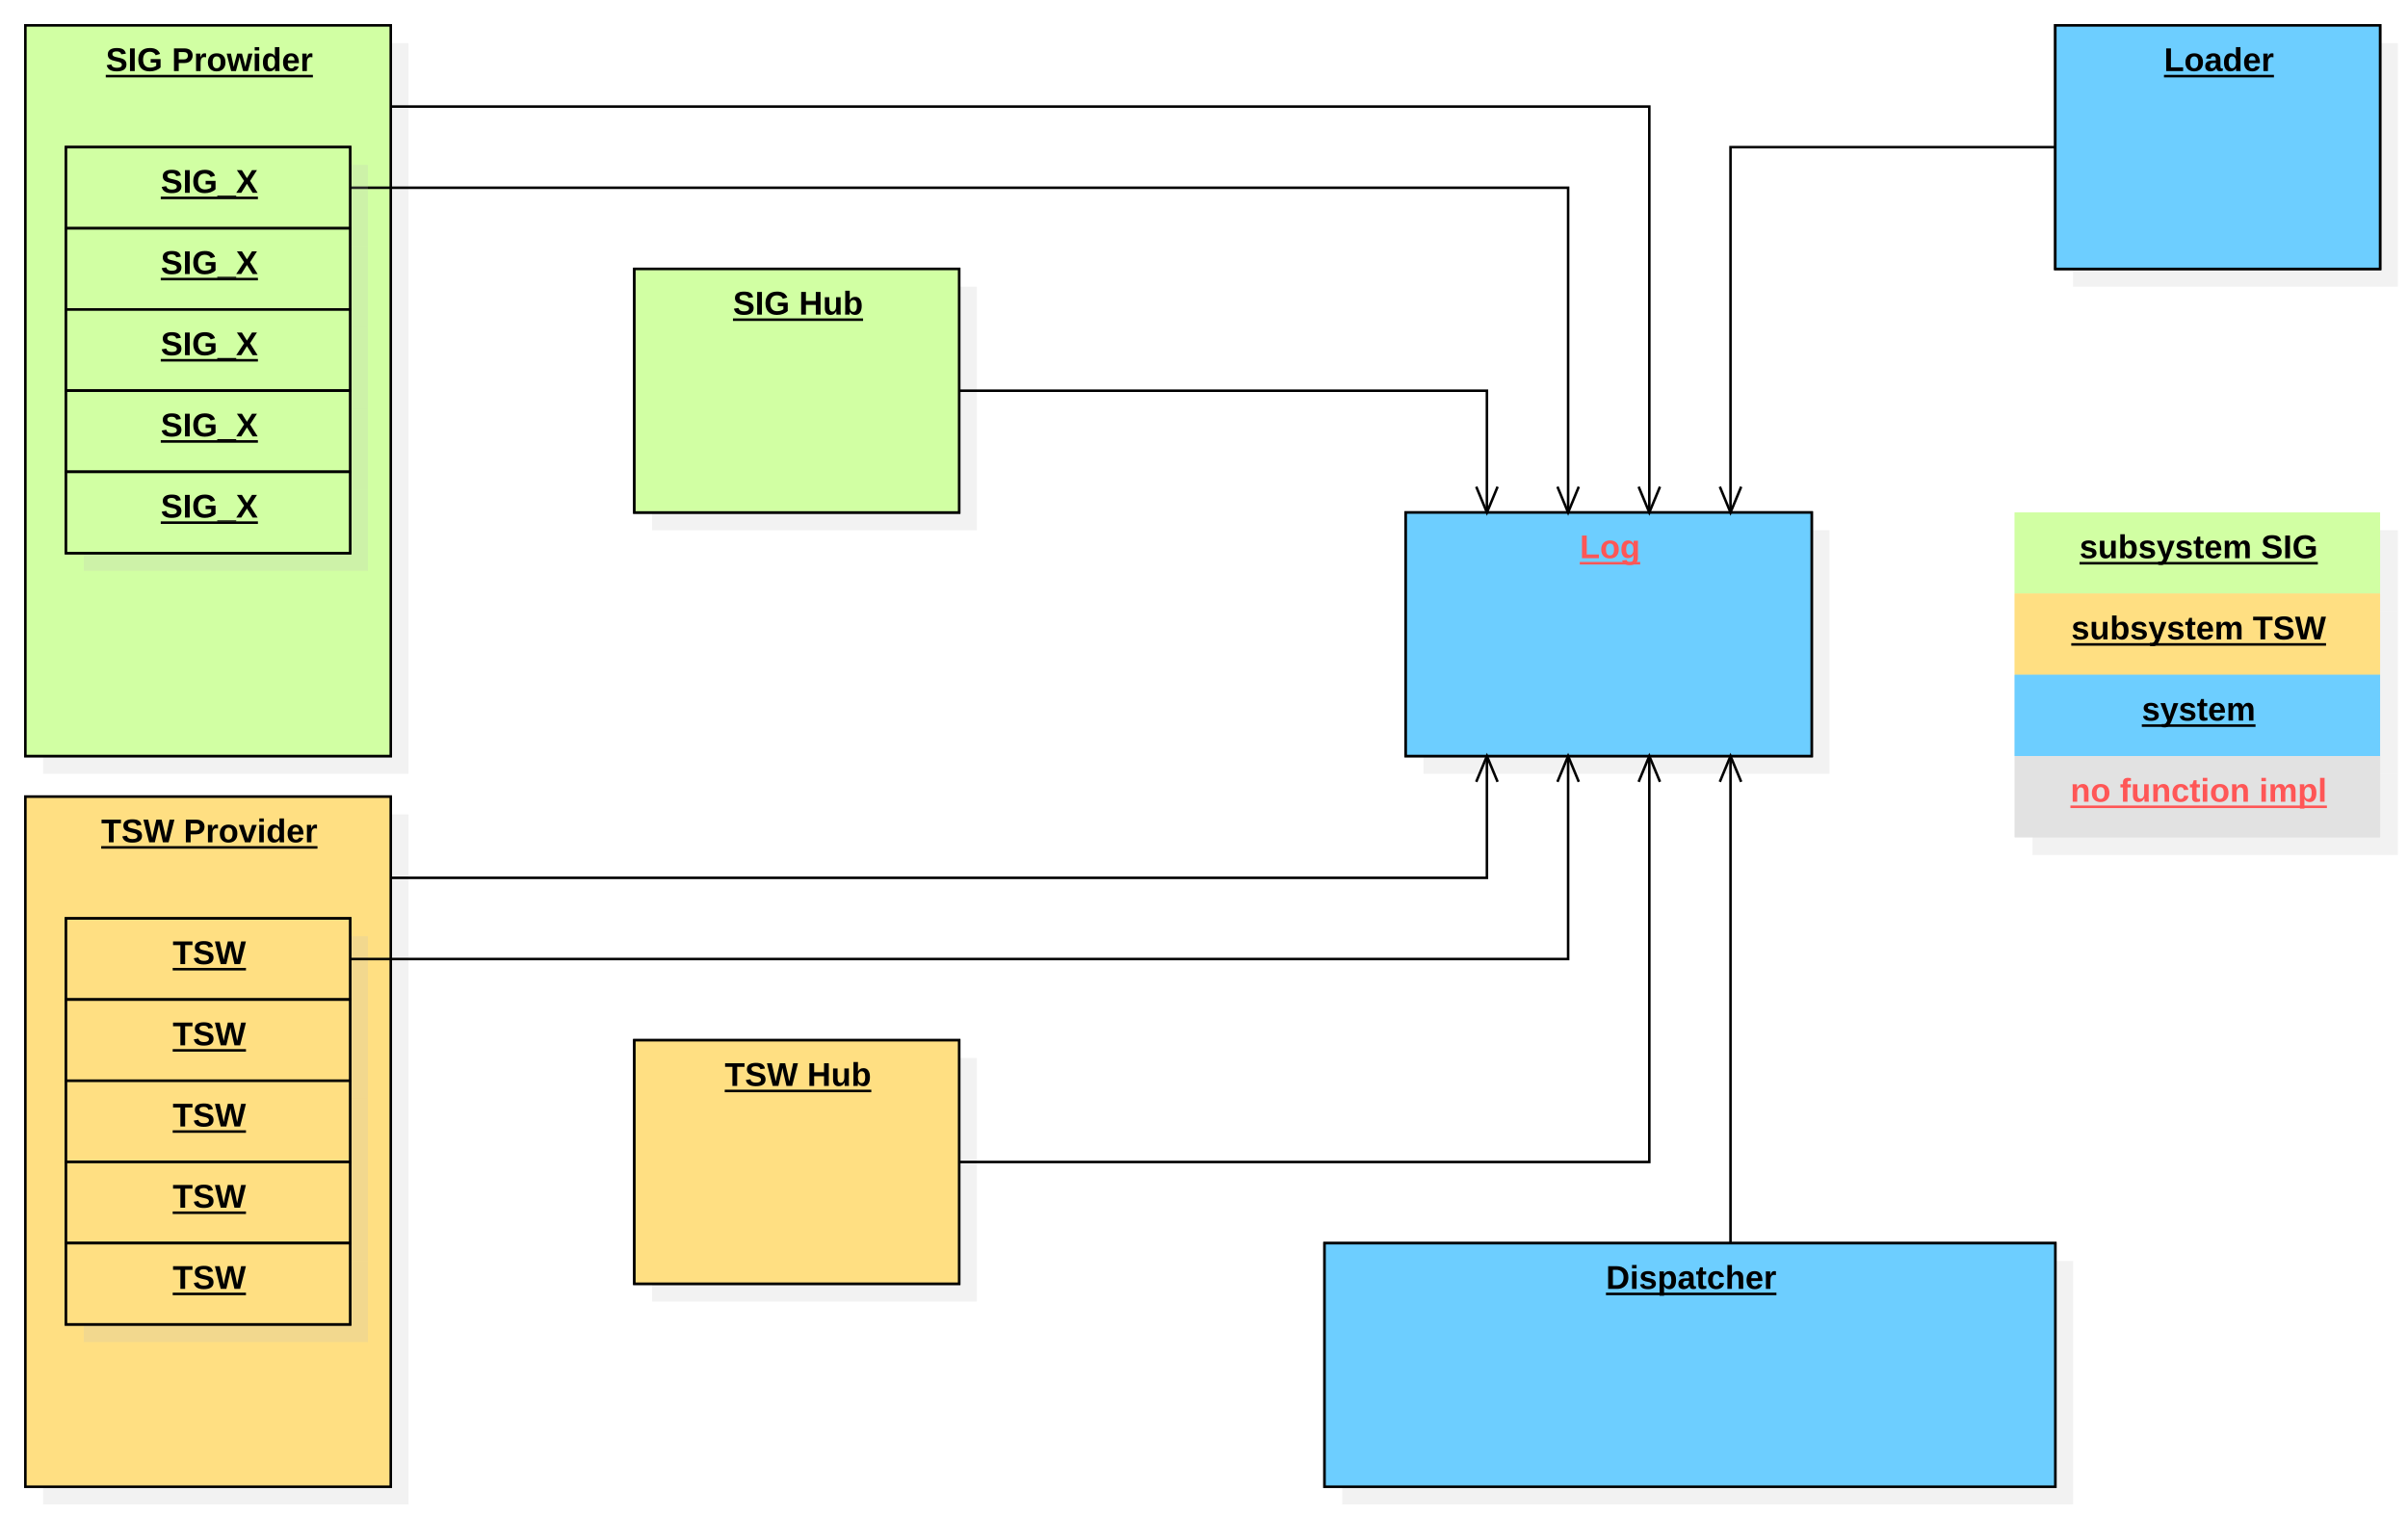
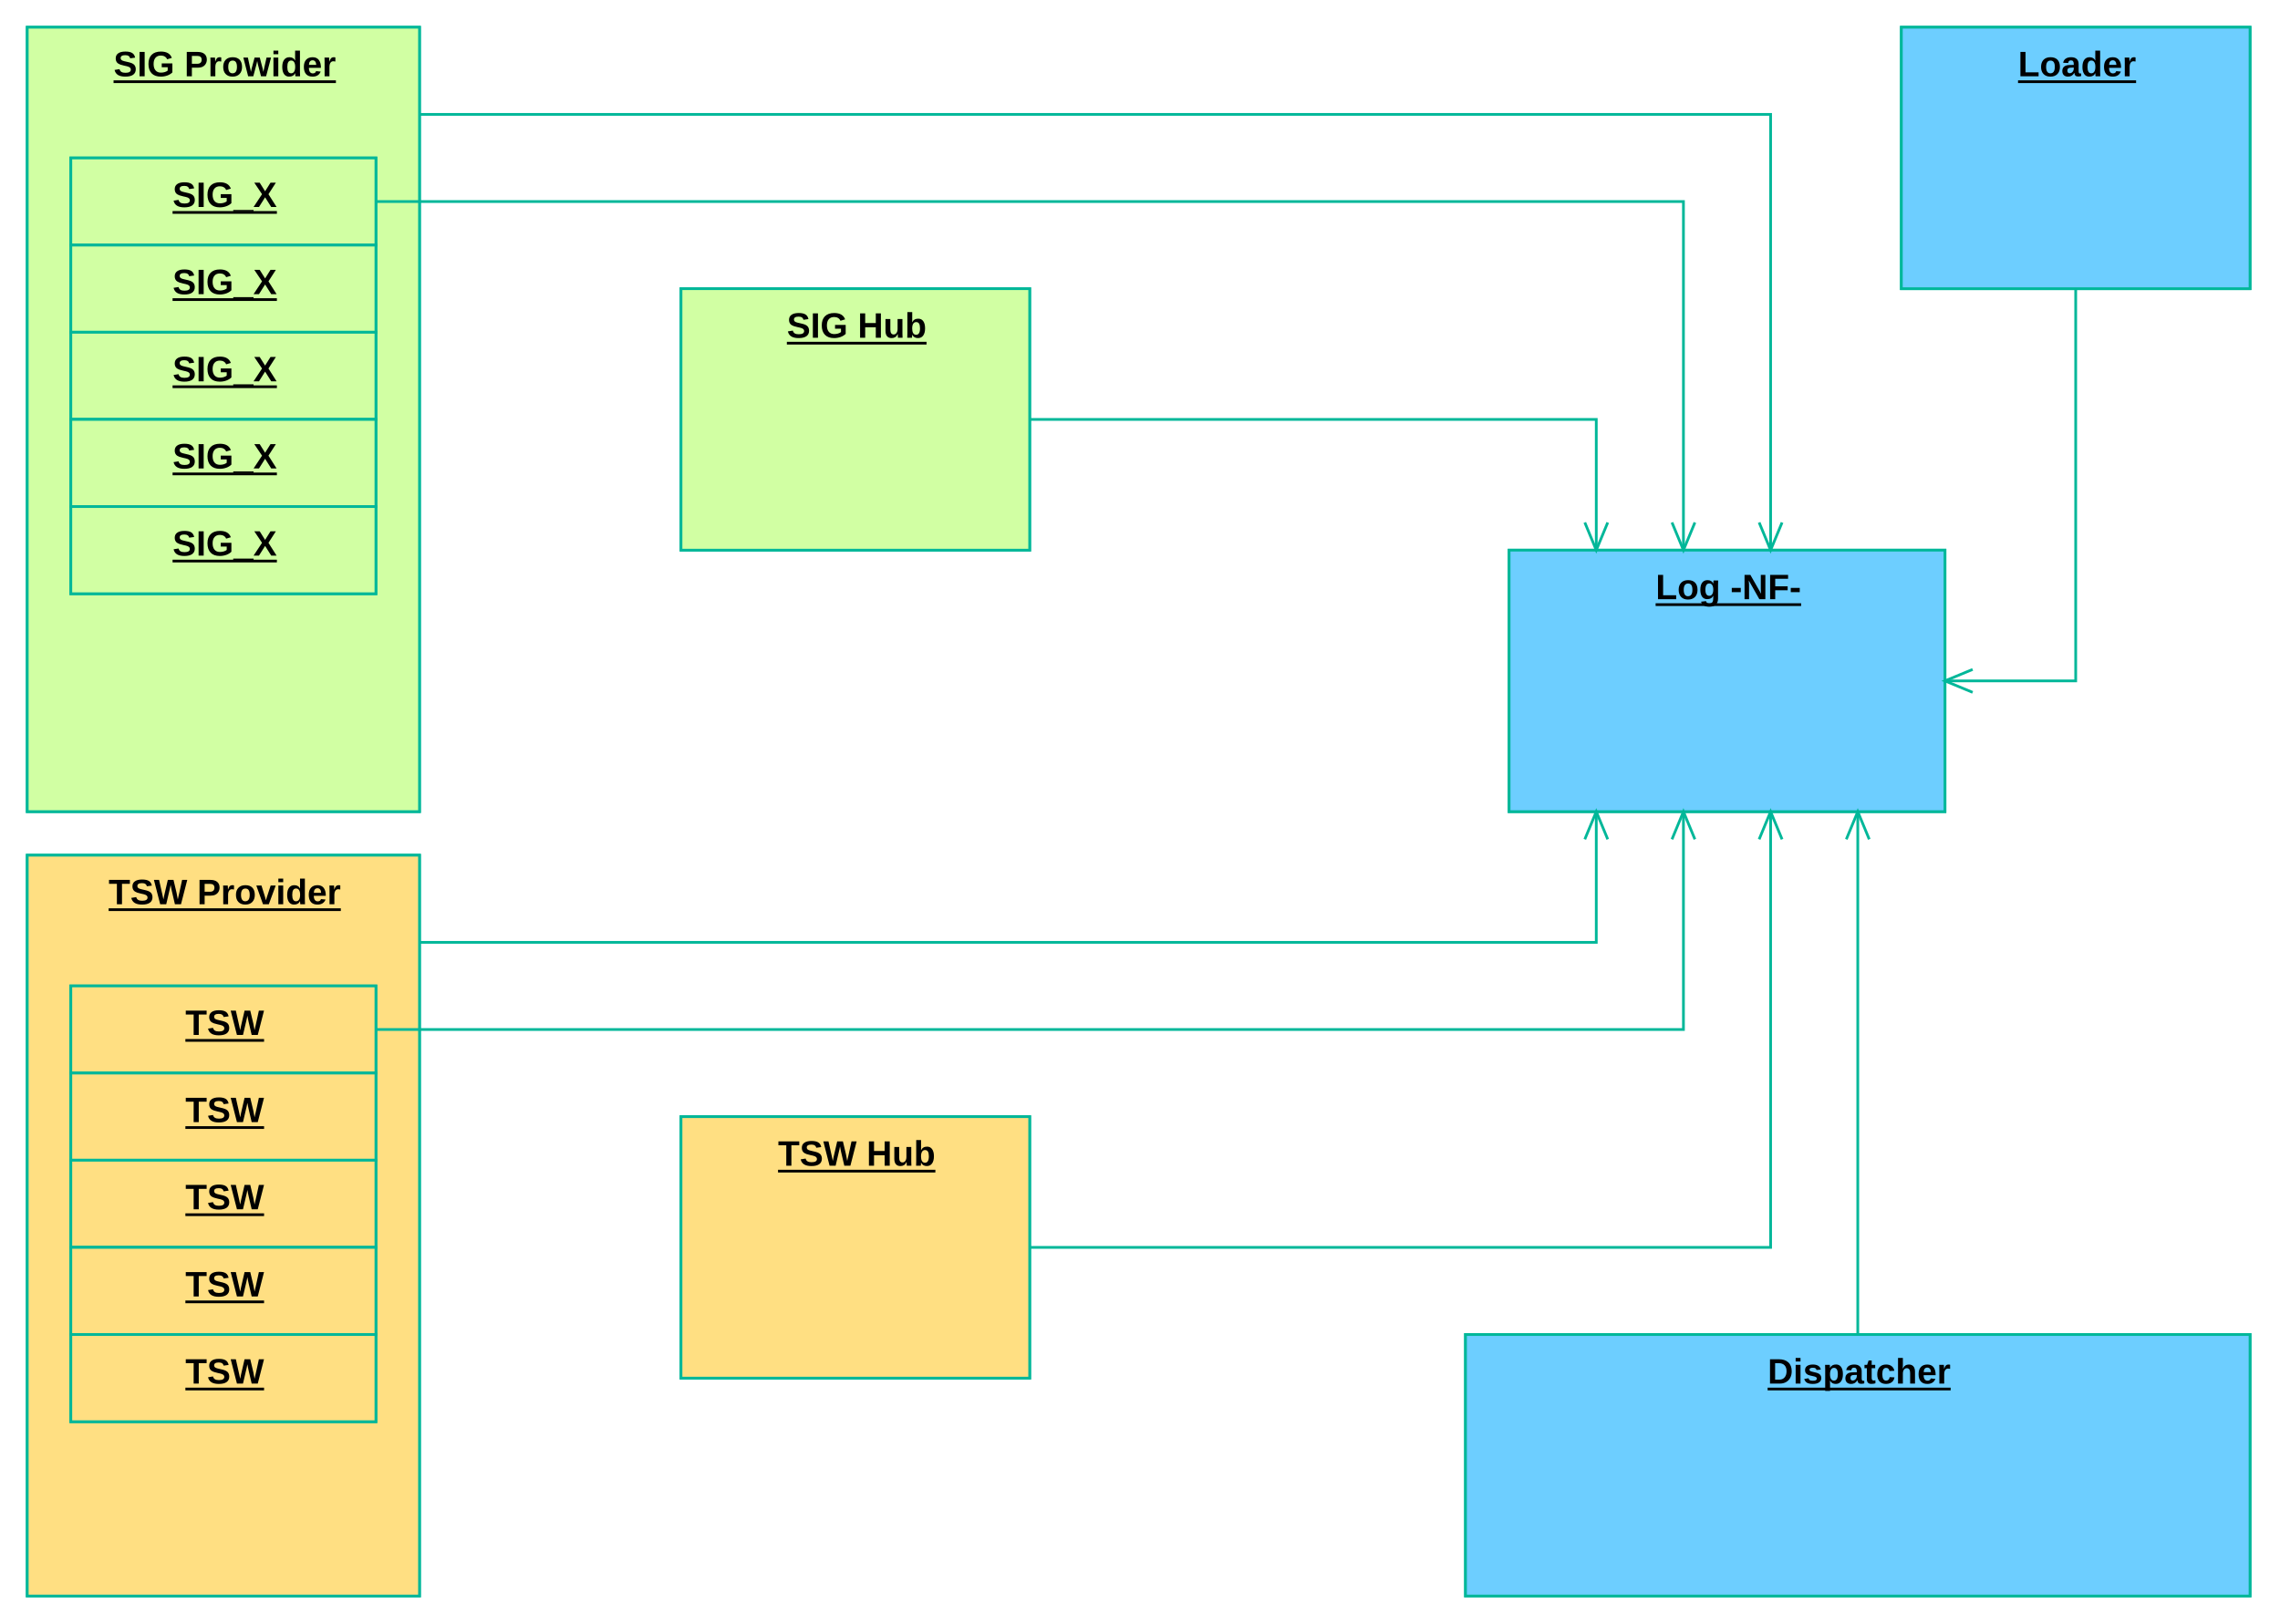
- <svg xmlns="http://www.w3.org/2000/svg" version="1.1" width="949" height="596">
+ <svg xmlns="http://www.w3.org/2000/svg" version="1.1" width="837" height="596">
  <defs />
  <g>
    <g>
-       <rect fill="#C0C0C0" stroke="none" x="1111" y="375" width="144" height="32" transform="matrix(1 0 0 1 -310 -166)" fill-opacity="0.2" />
-     </g>
-     <g>
-       <rect fill="#D1FFA3" stroke="none" x="1104" y="368" width="144" height="32" transform="matrix(1 0 0 1 -310 -166)" />
-     </g>
-     <g>
-       <path fill="none" stroke="#FFFFFF00" paint-order="fill stroke markers" d=" M 794 202 L 938 202 L 938 234 L 794 234 L 794 202 Z Z" stroke-miterlimit="10" stroke-dasharray="" />
-     </g>
-     <g>
-       <rect fill="#D1FFA3" stroke="none" x="1104" y="368" width="144" height="32" transform="matrix(1 0 0 1 -310 -166)" />
-     </g>
-     <g>
-       <path fill="none" stroke="#FFFFFF00" paint-order="fill stroke markers" d=" M 794 202 L 938 202 L 938 234 L 794 234 L 794 202 Z Z" stroke-miterlimit="10" stroke-dasharray="" />
-     </g>
-     <g>
-       <g>
-         <path fill="none" stroke="none" />
-         <text fill="#000000" stroke="none" font-family="Arial" font-size="13px" font-style="normal" font-weight="bold" text-decoration="undefined" x="1176.5" y="381.5" text-anchor="middle" dominant-baseline="central" transform="matrix(1 0 0 1 -310 -166)">
- subsystem SIG</text>
-         <path fill="none" stroke="#000000" paint-order="fill stroke markers" d=" M 913.463 222 L 819.537 222" stroke-miterlimit="10" stroke-dasharray="" />
-       </g>
-     </g>
-     <g>
-       <rect fill="#C0C0C0" stroke="none" x="567" y="583" width="128" height="96" transform="matrix(1 0 0 1 -310 -166)" fill-opacity="0.2" />
-     </g>
-     <g>
      <rect fill="#FFDF82" stroke="none" x="560" y="576" width="128" height="96" transform="matrix(1 0 0 1 -310 -166)" />
    </g>
    <g>
-       <path fill="none" stroke="#000000" paint-order="fill stroke markers" d=" M 250 410 L 378 410 L 378 506 L 250 506 L 250 410 Z Z" stroke-miterlimit="10" stroke-dasharray="" />
+       <path fill="none" stroke="#00B799" paint-order="fill stroke markers" d=" M 250 410 L 378 410 L 378 506 L 250 506 L 250 410 Z Z" stroke-miterlimit="10" stroke-dasharray="" />
    </g>
    <g>
      <rect fill="#FFDF82" stroke="none" x="560" y="576" width="128" height="96" transform="matrix(1 0 0 1 -310 -166)" />
    </g>
    <g>
-       <path fill="none" stroke="#000000" paint-order="fill stroke markers" d=" M 250 410 L 378 410 L 378 506 L 250 506 L 250 410 Z Z" stroke-miterlimit="10" stroke-dasharray="" />
+       <path fill="none" stroke="#00B799" paint-order="fill stroke markers" d=" M 250 410 L 378 410 L 378 506 L 250 506 L 250 410 Z Z" stroke-miterlimit="10" stroke-dasharray="" />
    </g>
    <g>
      <g>
        <path fill="none" stroke="none" />
        <text fill="#000000" stroke="none" font-family="Arial" font-size="13px" font-style="normal" font-weight="bold" text-decoration="undefined" x="624.5" y="589.5" text-anchor="middle" dominant-baseline="central" transform="matrix(1 0 0 1 -310 -166)">
TSW Hub</text>
        <path fill="none" stroke="#000000" paint-order="fill stroke markers" d=" M 343.382 430 L 285.618 430" stroke-miterlimit="10" stroke-dasharray="" />
      </g>
    </g>
    <g>
-       <rect fill="#C0C0C0" stroke="none" x="839" y="663" width="288" height="96" transform="matrix(1 0 0 1 -310 -166)" fill-opacity="0.2" />
-     </g>
-     <g>
-       <rect fill="#6DCEFF" stroke="none" x="832" y="656" width="288" height="96" transform="matrix(1 0 0 1 -310 -166)" />
-     </g>
-     <g>
-       <path fill="none" stroke="#000000" paint-order="fill stroke markers" d=" M 522 490 L 810 490 L 810 586 L 522 586 L 522 490 Z Z" stroke-miterlimit="10" stroke-dasharray="" />
-     </g>
-     <g>
-       <rect fill="#6DCEFF" stroke="none" x="832" y="656" width="288" height="96" transform="matrix(1 0 0 1 -310 -166)" />
-     </g>
-     <g>
-       <path fill="none" stroke="#000000" paint-order="fill stroke markers" d=" M 522 490 L 810 490 L 810 586 L 522 586 L 522 490 Z Z" stroke-miterlimit="10" stroke-dasharray="" />
-     </g>
-     <g>
-       <g>
-         <path fill="none" stroke="none" />
-         <text fill="#000000" stroke="none" font-family="Arial" font-size="13px" font-style="normal" font-weight="bold" text-decoration="undefined" x="976.5" y="669.5" text-anchor="middle" dominant-baseline="central" transform="matrix(1 0 0 1 -310 -166)">
+       <rect fill="#6DCEFF" stroke="none" x="848" y="656" width="288" height="96" transform="matrix(1 0 0 1 -310 -166)" />
+     </g>
+     <g>
+       <path fill="none" stroke="#00B799" paint-order="fill stroke markers" d=" M 538 490 L 826 490 L 826 586 L 538 586 L 538 490 Z Z" stroke-miterlimit="10" stroke-dasharray="" />
+     </g>
+     <g>
+       <rect fill="#6DCEFF" stroke="none" x="848" y="656" width="288" height="96" transform="matrix(1 0 0 1 -310 -166)" />
+     </g>
+     <g>
+       <path fill="none" stroke="#00B799" paint-order="fill stroke markers" d=" M 538 490 L 826 490 L 826 586 L 538 586 L 538 490 Z Z" stroke-miterlimit="10" stroke-dasharray="" />
+     </g>
+     <g>
+       <g>
+         <path fill="none" stroke="none" />
+         <text fill="#000000" stroke="none" font-family="Arial" font-size="13px" font-style="normal" font-weight="bold" text-decoration="undefined" x="992.5" y="669.5" text-anchor="middle" dominant-baseline="central" transform="matrix(1 0 0 1 -310 -166)">
Dispatcher</text>
-         <path fill="none" stroke="#000000" paint-order="fill stroke markers" d=" M 700.095 510 L 632.905 510" stroke-miterlimit="10" stroke-dasharray="" />
-       </g>
-     </g>
-     <g>
-       <rect fill="#C0C0C0" stroke="none" x="327" y="487" width="144" height="272" transform="matrix(1 0 0 1 -310 -166)" fill-opacity="0.2" />
+         <path fill="none" stroke="#000000" paint-order="fill stroke markers" d=" M 716.095 510 L 648.905 510" stroke-miterlimit="10" stroke-dasharray="" />
+       </g>
    </g>
    <g>
      <rect fill="#FFDF82" stroke="none" x="320" y="480" width="144" height="272" transform="matrix(1 0 0 1 -310 -166)" />
    </g>
    <g>
-       <path fill="none" stroke="#000000" paint-order="fill stroke markers" d=" M 10 314 L 154 314 L 154 586 L 10 586 L 10 314 Z Z" stroke-miterlimit="10" stroke-dasharray="" />
+       <path fill="none" stroke="#00B799" paint-order="fill stroke markers" d=" M 10 314 L 154 314 L 154 586 L 10 586 L 10 314 Z Z" stroke-miterlimit="10" stroke-dasharray="" />
    </g>
    <g>
      <rect fill="#FFDF82" stroke="none" x="320" y="480" width="144" height="272" transform="matrix(1 0 0 1 -310 -166)" />
    </g>
    <g>
-       <path fill="none" stroke="#000000" paint-order="fill stroke markers" d=" M 10 314 L 154 314 L 154 586 L 10 586 L 10 314 Z Z" stroke-miterlimit="10" stroke-dasharray="" />
+       <path fill="none" stroke="#00B799" paint-order="fill stroke markers" d=" M 10 314 L 154 314 L 154 586 L 10 586 L 10 314 Z Z" stroke-miterlimit="10" stroke-dasharray="" />
    </g>
    <g>
      <g>
        <path fill="none" stroke="none" />
        <text fill="#000000" stroke="none" font-family="Arial" font-size="13px" font-style="normal" font-weight="bold" text-decoration="undefined" x="392.5" y="493.5" text-anchor="middle" dominant-baseline="central" transform="matrix(1 0 0 1 -310 -166)">
TSW Provider</text>
        <path fill="none" stroke="#000000" paint-order="fill stroke markers" d=" M 125.118 334 L 39.882 334" stroke-miterlimit="10" stroke-dasharray="" />
      </g>
    </g>
    <g>
-       <rect fill="#C0C0C0" stroke="none" x="1127" y="183" width="128" height="96" transform="matrix(1 0 0 1 -310 -166)" fill-opacity="0.2" />
-     </g>
-     <g>
-       <rect fill="#6DCEFF" stroke="none" x="1120" y="176" width="128" height="96" transform="matrix(1 0 0 1 -310 -166)" />
-     </g>
-     <g>
-       <path fill="none" stroke="#000000" paint-order="fill stroke markers" d=" M 810 10 L 938 10 L 938 106 L 810 106 L 810 10 Z Z" stroke-miterlimit="10" stroke-dasharray="" />
-     </g>
-     <g>
-       <rect fill="#6DCEFF" stroke="none" x="1120" y="176" width="128" height="96" transform="matrix(1 0 0 1 -310 -166)" />
-     </g>
-     <g>
-       <path fill="none" stroke="#000000" paint-order="fill stroke markers" d=" M 810 10 L 938 10 L 938 106 L 810 106 L 810 10 Z Z" stroke-miterlimit="10" stroke-dasharray="" />
-     </g>
-     <g>
-       <g>
-         <path fill="none" stroke="none" />
-         <text fill="#000000" stroke="none" font-family="Arial" font-size="13px" font-style="normal" font-weight="bold" text-decoration="undefined" x="1184.5" y="189.5" text-anchor="middle" dominant-baseline="central" transform="matrix(1 0 0 1 -310 -166)">
+       <rect fill="#6DCEFF" stroke="none" x="1008" y="176" width="128" height="96" transform="matrix(1 0 0 1 -310 -166)" />
+     </g>
+     <g>
+       <path fill="none" stroke="#00B799" paint-order="fill stroke markers" d=" M 698 10 L 826 10 L 826 106 L 698 106 L 698 10 Z Z" stroke-miterlimit="10" stroke-dasharray="" />
+     </g>
+     <g>
+       <rect fill="#6DCEFF" stroke="none" x="1008" y="176" width="128" height="96" transform="matrix(1 0 0 1 -310 -166)" />
+     </g>
+     <g>
+       <path fill="none" stroke="#00B799" paint-order="fill stroke markers" d=" M 698 10 L 826 10 L 826 106 L 698 106 L 698 10 Z Z" stroke-miterlimit="10" stroke-dasharray="" />
+     </g>
+     <g>
+       <g>
+         <path fill="none" stroke="none" />
+         <text fill="#000000" stroke="none" font-family="Arial" font-size="13px" font-style="normal" font-weight="bold" text-decoration="undefined" x="1072.5" y="189.5" text-anchor="middle" dominant-baseline="central" transform="matrix(1 0 0 1 -310 -166)">
Loader</text>
-         <path fill="none" stroke="#000000" paint-order="fill stroke markers" d=" M 896.171 30 L 852.829 30" stroke-miterlimit="10" stroke-dasharray="" />
-       </g>
-     </g>
-     <g>
-       <rect fill="#C0C0C0" stroke="none" x="1111" y="407" width="144" height="32" transform="matrix(1 0 0 1 -310 -166)" fill-opacity="0.2" />
-     </g>
-     <g>
-       <rect fill="#FFDF82" stroke="none" x="1104" y="400" width="144" height="32" transform="matrix(1 0 0 1 -310 -166)" />
-     </g>
-     <g>
-       <path fill="none" stroke="#FFFFFF00" paint-order="fill stroke markers" d=" M 794 234 L 938 234 L 938 266 L 794 266 L 794 234 Z Z" stroke-miterlimit="10" stroke-dasharray="" />
-     </g>
-     <g>
-       <rect fill="#FFDF82" stroke="none" x="1104" y="400" width="144" height="32" transform="matrix(1 0 0 1 -310 -166)" />
-     </g>
-     <g>
-       <path fill="none" stroke="#FFFFFF00" paint-order="fill stroke markers" d=" M 794 234 L 938 234 L 938 266 L 794 266 L 794 234 Z Z" stroke-miterlimit="10" stroke-dasharray="" />
-     </g>
-     <g>
-       <g>
-         <path fill="none" stroke="none" />
-         <text fill="#000000" stroke="none" font-family="Arial" font-size="13px" font-style="normal" font-weight="bold" text-decoration="undefined" x="1176.5" y="413.5" text-anchor="middle" dominant-baseline="central" transform="matrix(1 0 0 1 -310 -166)">
- subsystem TSW</text>
-         <path fill="none" stroke="#000000" paint-order="fill stroke markers" d=" M 916.707 254 L 816.293 254" stroke-miterlimit="10" stroke-dasharray="" />
-       </g>
-     </g>
-     <g>
-       <rect fill="#C0C0C0" stroke="none" x="1111" y="439" width="144" height="32" transform="matrix(1 0 0 1 -310 -166)" fill-opacity="0.2" />
-     </g>
-     <g>
-       <rect fill="#6DCEFF" stroke="none" x="1104" y="432" width="144" height="32" transform="matrix(1 0 0 1 -310 -166)" />
-     </g>
-     <g>
-       <path fill="none" stroke="#FFFFFF00" paint-order="fill stroke markers" d=" M 794 266 L 938 266 L 938 298 L 794 298 L 794 266 Z Z" stroke-miterlimit="10" stroke-dasharray="" />
-     </g>
-     <g>
-       <rect fill="#6DCEFF" stroke="none" x="1104" y="432" width="144" height="32" transform="matrix(1 0 0 1 -310 -166)" />
-     </g>
-     <g>
-       <path fill="none" stroke="#FFFFFF00" paint-order="fill stroke markers" d=" M 794 266 L 938 266 L 938 298 L 794 298 L 794 266 Z Z" stroke-miterlimit="10" stroke-dasharray="" />
-     </g>
-     <g>
-       <g>
-         <path fill="none" stroke="none" />
-         <text fill="#000000" stroke="none" font-family="Arial" font-size="13px" font-style="normal" font-weight="bold" text-decoration="undefined" x="1176.5" y="445.5" text-anchor="middle" dominant-baseline="central" transform="matrix(1 0 0 1 -310 -166)">
- system</text>
-         <path fill="none" stroke="#000000" paint-order="fill stroke markers" d=" M 888.904 286 L 844.096 286" stroke-miterlimit="10" stroke-dasharray="" />
-       </g>
-     </g>
-     <g>
-       <rect fill="#C0C0C0" stroke="none" x="1111" y="471" width="144" height="32" transform="matrix(1 0 0 1 -310 -166)" fill-opacity="0.2" />
-     </g>
-     <g>
-       <rect fill="#E2E2E2" stroke="none" x="1104" y="464" width="144" height="32" transform="matrix(1 0 0 1 -310 -166)" />
-     </g>
-     <g>
-       <path fill="none" stroke="#FFFFFF00" paint-order="fill stroke markers" d=" M 794 298 L 938 298 L 938 330 L 794 330 L 794 298 Z Z" stroke-miterlimit="10" stroke-dasharray="" />
-     </g>
-     <g>
-       <rect fill="#E2E2E2" stroke="none" x="1104" y="464" width="144" height="32" transform="matrix(1 0 0 1 -310 -166)" />
-     </g>
-     <g>
-       <path fill="none" stroke="#FFFFFF00" paint-order="fill stroke markers" d=" M 794 298 L 938 298 L 938 330 L 794 330 L 794 298 Z Z" stroke-miterlimit="10" stroke-dasharray="" />
-     </g>
-     <g>
-       <g>
-         <path fill="none" stroke="none" />
-         <text fill="#FF5656" stroke="none" font-family="Arial" font-size="13px" font-style="normal" font-weight="bold" text-decoration="undefined" x="1176.5" y="477.5" text-anchor="middle" dominant-baseline="central" transform="matrix(1 0 0 1 -310 -166)">
- no function impl</text>
-         <path fill="none" stroke="#FF5656" paint-order="fill stroke markers" d=" M 917.046 318 L 815.954 318" stroke-miterlimit="10" stroke-dasharray="" />
-       </g>
-     </g>
-     <g>
-       <rect fill="#C0C0C0" stroke="none" x="327" y="183" width="144" height="288" transform="matrix(1 0 0 1 -310 -166)" fill-opacity="0.2" />
+         <path fill="none" stroke="#000000" paint-order="fill stroke markers" d=" M 784.171 30 L 740.829 30" stroke-miterlimit="10" stroke-dasharray="" />
+       </g>
    </g>
    <g>
      <rect fill="#D1FFA3" stroke="none" x="320" y="176" width="144" height="288" transform="matrix(1 0 0 1 -310 -166)" />
    </g>
    <g>
-       <path fill="none" stroke="#000000" paint-order="fill stroke markers" d=" M 10 10 L 154 10 L 154 298 L 10 298 L 10 10 Z Z" stroke-miterlimit="10" stroke-dasharray="" />
+       <path fill="none" stroke="#00B799" paint-order="fill stroke markers" d=" M 10 10 L 154 10 L 154 298 L 10 298 L 10 10 Z Z" stroke-miterlimit="10" stroke-dasharray="" />
    </g>
    <g>
      <rect fill="#D1FFA3" stroke="none" x="320" y="176" width="144" height="288" transform="matrix(1 0 0 1 -310 -166)" />
    </g>
    <g>
-       <path fill="none" stroke="#000000" paint-order="fill stroke markers" d=" M 10 10 L 154 10 L 154 298 L 10 298 L 10 10 Z Z" stroke-miterlimit="10" stroke-dasharray="" />
+       <path fill="none" stroke="#00B799" paint-order="fill stroke markers" d=" M 10 10 L 154 10 L 154 298 L 10 298 L 10 10 Z Z" stroke-miterlimit="10" stroke-dasharray="" />
    </g>
    <g>
      <g>
        <path fill="none" stroke="none" />
        <text fill="#000000" stroke="none" font-family="Arial" font-size="13px" font-style="normal" font-weight="bold" text-decoration="undefined" x="392.5" y="189.5" text-anchor="middle" dominant-baseline="central" transform="matrix(1 0 0 1 -310 -166)">
SIG Prowider</text>
        <path fill="none" stroke="#000000" paint-order="fill stroke markers" d=" M 123.315 30 L 41.685 30" stroke-miterlimit="10" stroke-dasharray="" />
      </g>
    </g>
    <g>
-       <rect fill="#C0C0C0" stroke="none" x="567" y="279" width="128" height="96" transform="matrix(1 0 0 1 -310 -166)" fill-opacity="0.2" />
-     </g>
-     <g>
      <rect fill="#D1FFA3" stroke="none" x="560" y="272" width="128" height="96" transform="matrix(1 0 0 1 -310 -166)" />
    </g>
    <g>
-       <path fill="none" stroke="#000000" paint-order="fill stroke markers" d=" M 250 106 L 378 106 L 378 202 L 250 202 L 250 106 Z Z" stroke-miterlimit="10" stroke-dasharray="" />
+       <path fill="none" stroke="#00B799" paint-order="fill stroke markers" d=" M 250 106 L 378 106 L 378 202 L 250 202 L 250 106 Z Z" stroke-miterlimit="10" stroke-dasharray="" />
    </g>
    <g>
      <rect fill="#D1FFA3" stroke="none" x="560" y="272" width="128" height="96" transform="matrix(1 0 0 1 -310 -166)" />
    </g>
    <g>
-       <path fill="none" stroke="#000000" paint-order="fill stroke markers" d=" M 250 106 L 378 106 L 378 202 L 250 202 L 250 106 Z Z" stroke-miterlimit="10" stroke-dasharray="" />
+       <path fill="none" stroke="#00B799" paint-order="fill stroke markers" d=" M 250 106 L 378 106 L 378 202 L 250 202 L 250 106 Z Z" stroke-miterlimit="10" stroke-dasharray="" />
    </g>
    <g>
      <g>
        <path fill="none" stroke="none" />
        <text fill="#000000" stroke="none" font-family="Arial" font-size="13px" font-style="normal" font-weight="bold" text-decoration="undefined" x="624.5" y="285.5" text-anchor="middle" dominant-baseline="central" transform="matrix(1 0 0 1 -310 -166)">
SIG Hub</text>
        <path fill="none" stroke="#000000" paint-order="fill stroke markers" d=" M 340.138 126 L 288.862 126" stroke-miterlimit="10" stroke-dasharray="" />
      </g>
    </g>
    <g>
-       <rect fill="#C0C0C0" stroke="none" x="871" y="375" width="160" height="96" transform="matrix(1 0 0 1 -310 -166)" fill-opacity="0.2" />
-     </g>
-     <g>
      <rect fill="#6DCEFF" stroke="none" x="864" y="368" width="160" height="96" transform="matrix(1 0 0 1 -310 -166)" />
    </g>
    <g>
-       <path fill="none" stroke="#000000" paint-order="fill stroke markers" d=" M 554 202 L 714 202 L 714 298 L 554 298 L 554 202 Z Z" stroke-miterlimit="10" stroke-dasharray="" />
+       <path fill="none" stroke="#00B799" paint-order="fill stroke markers" d=" M 554 202 L 714 202 L 714 298 L 554 298 L 554 202 Z Z" stroke-miterlimit="10" stroke-dasharray="" />
    </g>
    <g>
      <rect fill="#6DCEFF" stroke="none" x="864" y="368" width="160" height="96" transform="matrix(1 0 0 1 -310 -166)" />
    </g>
    <g>
-       <path fill="none" stroke="#000000" paint-order="fill stroke markers" d=" M 554 202 L 714 202 L 714 298 L 554 298 L 554 202 Z Z" stroke-miterlimit="10" stroke-dasharray="" />
-     </g>
-     <g>
-       <g>
-         <path fill="none" stroke="none" />
-         <text fill="#FF5656" stroke="none" font-family="Arial" font-size="13px" font-style="normal" font-weight="bold" text-decoration="undefined" x="944.5" y="381.5" text-anchor="middle" dominant-baseline="central" transform="matrix(1 0 0 1 -310 -166)">
- Log</text>
-         <path fill="none" stroke="#FF5656" paint-order="fill stroke markers" d=" M 646.411 222 L 622.589 222" stroke-miterlimit="10" stroke-dasharray="" />
-       </g>
-     </g>
-     <g>
-       <rect fill="#C0C0C0" stroke="none" x="343" y="535" width="112" height="32" transform="matrix(1 0 0 1 -310 -166)" fill-opacity="0.2" />
+       <path fill="none" stroke="#00B799" paint-order="fill stroke markers" d=" M 554 202 L 714 202 L 714 298 L 554 298 L 554 202 Z Z" stroke-miterlimit="10" stroke-dasharray="" />
+     </g>
+     <g>
+       <g>
+         <path fill="none" stroke="none" />
+         <text fill="#000000" stroke="none" font-family="Arial" font-size="13px" font-style="normal" font-weight="bold" text-decoration="undefined" x="944.5" y="381.5" text-anchor="middle" dominant-baseline="central" transform="matrix(1 0 0 1 -310 -166)">
+ Log -NF-</text>
+         <path fill="none" stroke="#000000" paint-order="fill stroke markers" d=" M 661.211 222 L 607.789 222" stroke-miterlimit="10" stroke-dasharray="" />
+       </g>
    </g>
    <g>
      <rect fill="#FFDF82" stroke="none" x="336" y="528" width="112" height="32" transform="matrix(1 0 0 1 -310 -166)" />
    </g>
    <g>
-       <path fill="none" stroke="#000000" paint-order="fill stroke markers" d=" M 26 362 L 138 362 L 138 394 L 26 394 L 26 362 Z Z" stroke-miterlimit="10" stroke-dasharray="" />
+       <path fill="none" stroke="#00B799" paint-order="fill stroke markers" d=" M 26 362 L 138 362 L 138 394 L 26 394 L 26 362 Z Z" stroke-miterlimit="10" stroke-dasharray="" />
    </g>
    <g>
      <rect fill="#FFDF82" stroke="none" x="336" y="528" width="112" height="32" transform="matrix(1 0 0 1 -310 -166)" />
    </g>
    <g>
-       <path fill="none" stroke="#000000" paint-order="fill stroke markers" d=" M 26 362 L 138 362 L 138 394 L 26 394 L 26 362 Z Z" stroke-miterlimit="10" stroke-dasharray="" />
+       <path fill="none" stroke="#00B799" paint-order="fill stroke markers" d=" M 26 362 L 138 362 L 138 394 L 26 394 L 26 362 Z Z" stroke-miterlimit="10" stroke-dasharray="" />
    </g>
    <g>
      <g>
        <path fill="none" stroke="none" />
        <text fill="#000000" stroke="none" font-family="Arial" font-size="13px" font-style="normal" font-weight="bold" text-decoration="undefined" x="392.5" y="541.5" text-anchor="middle" dominant-baseline="central" transform="matrix(1 0 0 1 -310 -166)">
TSW</text>
        <path fill="none" stroke="#000000" paint-order="fill stroke markers" d=" M 96.941 382 L 68.059 382" stroke-miterlimit="10" stroke-dasharray="" />
      </g>
    </g>
    <g>
-       <path fill="none" stroke="#000000" paint-order="fill stroke markers" d=" M 138 378 L 618 378 L 618 298" stroke-miterlimit="10" stroke-dasharray="" />
-     </g>
-     <g>
-       <path fill="none" stroke="#000000" paint-order="fill stroke markers" d=" M 622.21 308.163 L 618 298 L 613.79 308.163" stroke-miterlimit="10" stroke-dasharray="" />
-     </g>
-     <g>
-       <path fill="none" stroke="#000000" paint-order="fill stroke markers" d=" M 378 458 L 650 458 L 650 298" stroke-miterlimit="10" stroke-dasharray="" />
-     </g>
-     <g>
-       <path fill="none" stroke="#000000" paint-order="fill stroke markers" d=" M 654.21 308.163 L 650 298 L 645.79 308.163" stroke-miterlimit="10" stroke-dasharray="" />
-     </g>
-     <g>
-       <path fill="none" stroke="#000000" paint-order="fill stroke markers" d=" M 138 74 L 618 74 L 618 202" stroke-miterlimit="10" stroke-dasharray="" />
-     </g>
-     <g>
-       <path fill="none" stroke="#000000" paint-order="fill stroke markers" d=" M 613.79 191.837 L 618 202 L 622.21 191.837" stroke-miterlimit="10" stroke-dasharray="" />
-     </g>
-     <g>
-       <path fill="none" stroke="#000000" paint-order="fill stroke markers" d=" M 378 154 L 586 154 L 586 202" stroke-miterlimit="10" stroke-dasharray="" />
-     </g>
-     <g>
-       <path fill="none" stroke="#000000" paint-order="fill stroke markers" d=" M 581.79 191.837 L 586 202 L 590.21 191.837" stroke-miterlimit="10" stroke-dasharray="" />
-     </g>
-     <g>
-       <path fill="none" stroke="#000000" paint-order="fill stroke markers" d=" M 154 42 L 650 42 L 650 202" stroke-miterlimit="10" stroke-dasharray="" />
-     </g>
-     <g>
-       <path fill="none" stroke="#000000" paint-order="fill stroke markers" d=" M 645.79 191.837 L 650 202 L 654.21 191.837" stroke-miterlimit="10" stroke-dasharray="" />
-     </g>
-     <g>
-       <path fill="none" stroke="#000000" paint-order="fill stroke markers" d=" M 154 346 L 586 346 L 586 298" stroke-miterlimit="10" stroke-dasharray="" />
-     </g>
-     <g>
-       <path fill="none" stroke="#000000" paint-order="fill stroke markers" d=" M 590.21 308.163 L 586 298 L 581.79 308.163" stroke-miterlimit="10" stroke-dasharray="" />
-     </g>
-     <g>
-       <path fill="none" stroke="#000000" paint-order="fill stroke markers" d=" M 810 58 L 682 58 L 682 202" stroke-miterlimit="10" stroke-dasharray="" />
-     </g>
-     <g>
-       <path fill="none" stroke="#000000" paint-order="fill stroke markers" d=" M 677.79 191.837 L 682 202 L 686.21 191.837" stroke-miterlimit="10" stroke-dasharray="" />
-     </g>
-     <g>
-       <path fill="none" stroke="#000000" paint-order="fill stroke markers" d=" M 682 490 L 682 298" stroke-miterlimit="10" stroke-dasharray="" />
-     </g>
-     <g>
-       <path fill="none" stroke="#000000" paint-order="fill stroke markers" d=" M 686.21 308.163 L 682 298 L 677.79 308.163" stroke-miterlimit="10" stroke-dasharray="" />
-     </g>
-     <g>
-       <rect fill="#C0C0C0" stroke="none" x="343" y="231" width="112" height="32" transform="matrix(1 0 0 1 -310 -166)" fill-opacity="0.2" />
+       <path fill="none" stroke="#00B799" paint-order="fill stroke markers" d=" M 138 378 L 618 378 L 618 298" stroke-miterlimit="10" stroke-dasharray="" />
+     </g>
+     <g>
+       <path fill="none" stroke="#00B799" paint-order="fill stroke markers" d=" M 622.21 308.163 L 618 298 L 613.79 308.163" stroke-miterlimit="10" stroke-dasharray="" />
+     </g>
+     <g>
+       <path fill="none" stroke="#00B799" paint-order="fill stroke markers" d=" M 378 458 L 650 458 L 650 298" stroke-miterlimit="10" stroke-dasharray="" />
+     </g>
+     <g>
+       <path fill="none" stroke="#00B799" paint-order="fill stroke markers" d=" M 654.21 308.163 L 650 298 L 645.79 308.163" stroke-miterlimit="10" stroke-dasharray="" />
+     </g>
+     <g>
+       <path fill="none" stroke="#00B799" paint-order="fill stroke markers" d=" M 138 74 L 618 74 L 618 202" stroke-miterlimit="10" stroke-dasharray="" />
+     </g>
+     <g>
+       <path fill="none" stroke="#00B799" paint-order="fill stroke markers" d=" M 613.79 191.837 L 618 202 L 622.21 191.837" stroke-miterlimit="10" stroke-dasharray="" />
+     </g>
+     <g>
+       <path fill="none" stroke="#00B799" paint-order="fill stroke markers" d=" M 378 154 L 586 154 L 586 202" stroke-miterlimit="10" stroke-dasharray="" />
+     </g>
+     <g>
+       <path fill="none" stroke="#00B799" paint-order="fill stroke markers" d=" M 581.79 191.837 L 586 202 L 590.21 191.837" stroke-miterlimit="10" stroke-dasharray="" />
+     </g>
+     <g>
+       <path fill="none" stroke="#00B799" paint-order="fill stroke markers" d=" M 154 42 L 650 42 L 650 202" stroke-miterlimit="10" stroke-dasharray="" />
+     </g>
+     <g>
+       <path fill="none" stroke="#00B799" paint-order="fill stroke markers" d=" M 645.79 191.837 L 650 202 L 654.21 191.837" stroke-miterlimit="10" stroke-dasharray="" />
+     </g>
+     <g>
+       <path fill="none" stroke="#00B799" paint-order="fill stroke markers" d=" M 154 346 L 586 346 L 586 298" stroke-miterlimit="10" stroke-dasharray="" />
+     </g>
+     <g>
+       <path fill="none" stroke="#00B799" paint-order="fill stroke markers" d=" M 590.21 308.163 L 586 298 L 581.79 308.163" stroke-miterlimit="10" stroke-dasharray="" />
+     </g>
+     <g>
+       <path fill="none" stroke="#00B799" paint-order="fill stroke markers" d=" M 682 490 L 682 298" stroke-miterlimit="10" stroke-dasharray="" />
+     </g>
+     <g>
+       <path fill="none" stroke="#00B799" paint-order="fill stroke markers" d=" M 686.21 308.163 L 682 298 L 677.79 308.163" stroke-miterlimit="10" stroke-dasharray="" />
    </g>
    <g>
      <rect fill="#D1FFA3" stroke="none" x="336" y="224" width="112" height="32" transform="matrix(1 0 0 1 -310 -166)" />
    </g>
    <g>
-       <path fill="none" stroke="#000000" paint-order="fill stroke markers" d=" M 26 58 L 138 58 L 138 90 L 26 90 L 26 58 Z Z" stroke-miterlimit="10" stroke-dasharray="" />
+       <path fill="none" stroke="#00B799" paint-order="fill stroke markers" d=" M 26 58 L 138 58 L 138 90 L 26 90 L 26 58 Z Z" stroke-miterlimit="10" stroke-dasharray="" />
    </g>
    <g>
      <rect fill="#D1FFA3" stroke="none" x="336" y="224" width="112" height="32" transform="matrix(1 0 0 1 -310 -166)" />
    </g>
    <g>
-       <path fill="none" stroke="#000000" paint-order="fill stroke markers" d=" M 26 58 L 138 58 L 138 90 L 26 90 L 26 58 Z Z" stroke-miterlimit="10" stroke-dasharray="" />
+       <path fill="none" stroke="#00B799" paint-order="fill stroke markers" d=" M 26 58 L 138 58 L 138 90 L 26 90 L 26 58 Z Z" stroke-miterlimit="10" stroke-dasharray="" />
    </g>
    <g>
      <g>
        <path fill="none" stroke="none" />
        <text fill="#000000" stroke="none" font-family="Arial" font-size="13px" font-style="normal" font-weight="bold" text-decoration="undefined" x="392.5" y="237.5" text-anchor="middle" dominant-baseline="central" transform="matrix(1 0 0 1 -310 -166)">
SIG_X</text>
        <path fill="none" stroke="#000000" paint-order="fill stroke markers" d=" M 101.648 78 L 63.352 78" stroke-miterlimit="10" stroke-dasharray="" />
      </g>
    </g>
    <g>
-       <rect fill="#C0C0C0" stroke="none" x="343" y="263" width="112" height="32" transform="matrix(1 0 0 1 -310 -166)" fill-opacity="0.2" />
-     </g>
-     <g>
      <rect fill="#D1FFA3" stroke="none" x="336" y="256" width="112" height="32" transform="matrix(1 0 0 1 -310 -166)" />
    </g>
    <g>
-       <path fill="none" stroke="#000000" paint-order="fill stroke markers" d=" M 26 90 L 138 90 L 138 122 L 26 122 L 26 90 Z Z" stroke-miterlimit="10" stroke-dasharray="" />
+       <path fill="none" stroke="#00B799" paint-order="fill stroke markers" d=" M 26 90 L 138 90 L 138 122 L 26 122 L 26 90 Z Z" stroke-miterlimit="10" stroke-dasharray="" />
    </g>
    <g>
      <rect fill="#D1FFA3" stroke="none" x="336" y="256" width="112" height="32" transform="matrix(1 0 0 1 -310 -166)" />
    </g>
    <g>
-       <path fill="none" stroke="#000000" paint-order="fill stroke markers" d=" M 26 90 L 138 90 L 138 122 L 26 122 L 26 90 Z Z" stroke-miterlimit="10" stroke-dasharray="" />
+       <path fill="none" stroke="#00B799" paint-order="fill stroke markers" d=" M 26 90 L 138 90 L 138 122 L 26 122 L 26 90 Z Z" stroke-miterlimit="10" stroke-dasharray="" />
    </g>
    <g>
      <g>
        <path fill="none" stroke="none" />
        <text fill="#000000" stroke="none" font-family="Arial" font-size="13px" font-style="normal" font-weight="bold" text-decoration="undefined" x="392.5" y="269.5" text-anchor="middle" dominant-baseline="central" transform="matrix(1 0 0 1 -310 -166)">
SIG_X</text>
        <path fill="none" stroke="#000000" paint-order="fill stroke markers" d=" M 101.648 110 L 63.352 110" stroke-miterlimit="10" stroke-dasharray="" />
      </g>
    </g>
    <g>
-       <rect fill="#C0C0C0" stroke="none" x="343" y="295" width="112" height="32" transform="matrix(1 0 0 1 -310 -166)" fill-opacity="0.2" />
-     </g>
-     <g>
      <rect fill="#D1FFA3" stroke="none" x="336" y="288" width="112" height="32" transform="matrix(1 0 0 1 -310 -166)" />
    </g>
    <g>
-       <path fill="none" stroke="#000000" paint-order="fill stroke markers" d=" M 26 122 L 138 122 L 138 154 L 26 154 L 26 122 Z Z" stroke-miterlimit="10" stroke-dasharray="" />
+       <path fill="none" stroke="#00B799" paint-order="fill stroke markers" d=" M 26 122 L 138 122 L 138 154 L 26 154 L 26 122 Z Z" stroke-miterlimit="10" stroke-dasharray="" />
    </g>
    <g>
      <rect fill="#D1FFA3" stroke="none" x="336" y="288" width="112" height="32" transform="matrix(1 0 0 1 -310 -166)" />
    </g>
    <g>
-       <path fill="none" stroke="#000000" paint-order="fill stroke markers" d=" M 26 122 L 138 122 L 138 154 L 26 154 L 26 122 Z Z" stroke-miterlimit="10" stroke-dasharray="" />
+       <path fill="none" stroke="#00B799" paint-order="fill stroke markers" d=" M 26 122 L 138 122 L 138 154 L 26 154 L 26 122 Z Z" stroke-miterlimit="10" stroke-dasharray="" />
    </g>
    <g>
      <g>
        <path fill="none" stroke="none" />
        <text fill="#000000" stroke="none" font-family="Arial" font-size="13px" font-style="normal" font-weight="bold" text-decoration="undefined" x="392.5" y="301.5" text-anchor="middle" dominant-baseline="central" transform="matrix(1 0 0 1 -310 -166)">
SIG_X</text>
        <path fill="none" stroke="#000000" paint-order="fill stroke markers" d=" M 101.648 142 L 63.352 142" stroke-miterlimit="10" stroke-dasharray="" />
      </g>
    </g>
    <g>
-       <rect fill="#C0C0C0" stroke="none" x="343" y="327" width="112" height="32" transform="matrix(1 0 0 1 -310 -166)" fill-opacity="0.2" />
-     </g>
-     <g>
      <rect fill="#D1FFA3" stroke="none" x="336" y="320" width="112" height="32" transform="matrix(1 0 0 1 -310 -166)" />
    </g>
    <g>
-       <path fill="none" stroke="#000000" paint-order="fill stroke markers" d=" M 26 154 L 138 154 L 138 186 L 26 186 L 26 154 Z Z" stroke-miterlimit="10" stroke-dasharray="" />
+       <path fill="none" stroke="#00B799" paint-order="fill stroke markers" d=" M 26 154 L 138 154 L 138 186 L 26 186 L 26 154 Z Z" stroke-miterlimit="10" stroke-dasharray="" />
    </g>
    <g>
      <rect fill="#D1FFA3" stroke="none" x="336" y="320" width="112" height="32" transform="matrix(1 0 0 1 -310 -166)" />
    </g>
    <g>
-       <path fill="none" stroke="#000000" paint-order="fill stroke markers" d=" M 26 154 L 138 154 L 138 186 L 26 186 L 26 154 Z Z" stroke-miterlimit="10" stroke-dasharray="" />
+       <path fill="none" stroke="#00B799" paint-order="fill stroke markers" d=" M 26 154 L 138 154 L 138 186 L 26 186 L 26 154 Z Z" stroke-miterlimit="10" stroke-dasharray="" />
    </g>
    <g>
      <g>
        <path fill="none" stroke="none" />
        <text fill="#000000" stroke="none" font-family="Arial" font-size="13px" font-style="normal" font-weight="bold" text-decoration="undefined" x="392.5" y="333.5" text-anchor="middle" dominant-baseline="central" transform="matrix(1 0 0 1 -310 -166)">
SIG_X</text>
        <path fill="none" stroke="#000000" paint-order="fill stroke markers" d=" M 101.648 174 L 63.352 174" stroke-miterlimit="10" stroke-dasharray="" />
      </g>
    </g>
    <g>
-       <rect fill="#C0C0C0" stroke="none" x="343" y="359" width="112" height="32" transform="matrix(1 0 0 1 -310 -166)" fill-opacity="0.2" />
-     </g>
-     <g>
      <rect fill="#D1FFA3" stroke="none" x="336" y="352" width="112" height="32" transform="matrix(1 0 0 1 -310 -166)" />
    </g>
    <g>
-       <path fill="none" stroke="#000000" paint-order="fill stroke markers" d=" M 26 186 L 138 186 L 138 218 L 26 218 L 26 186 Z Z" stroke-miterlimit="10" stroke-dasharray="" />
+       <path fill="none" stroke="#00B799" paint-order="fill stroke markers" d=" M 26 186 L 138 186 L 138 218 L 26 218 L 26 186 Z Z" stroke-miterlimit="10" stroke-dasharray="" />
    </g>
    <g>
      <rect fill="#D1FFA3" stroke="none" x="336" y="352" width="112" height="32" transform="matrix(1 0 0 1 -310 -166)" />
    </g>
    <g>
-       <path fill="none" stroke="#000000" paint-order="fill stroke markers" d=" M 26 186 L 138 186 L 138 218 L 26 218 L 26 186 Z Z" stroke-miterlimit="10" stroke-dasharray="" />
+       <path fill="none" stroke="#00B799" paint-order="fill stroke markers" d=" M 26 186 L 138 186 L 138 218 L 26 218 L 26 186 Z Z" stroke-miterlimit="10" stroke-dasharray="" />
    </g>
    <g>
      <g>
        <path fill="none" stroke="none" />
        <text fill="#000000" stroke="none" font-family="Arial" font-size="13px" font-style="normal" font-weight="bold" text-decoration="undefined" x="392.5" y="365.5" text-anchor="middle" dominant-baseline="central" transform="matrix(1 0 0 1 -310 -166)">
SIG_X</text>
        <path fill="none" stroke="#000000" paint-order="fill stroke markers" d=" M 101.648 206 L 63.352 206" stroke-miterlimit="10" stroke-dasharray="" />
      </g>
    </g>
    <g>
-       <rect fill="#C0C0C0" stroke="none" x="343" y="567" width="112" height="32" transform="matrix(1 0 0 1 -310 -166)" fill-opacity="0.2" />
-     </g>
-     <g>
      <rect fill="#FFDF82" stroke="none" x="336" y="560" width="112" height="32" transform="matrix(1 0 0 1 -310 -166)" />
    </g>
    <g>
-       <path fill="none" stroke="#000000" paint-order="fill stroke markers" d=" M 26 394 L 138 394 L 138 426 L 26 426 L 26 394 Z Z" stroke-miterlimit="10" stroke-dasharray="" />
+       <path fill="none" stroke="#00B799" paint-order="fill stroke markers" d=" M 26 394 L 138 394 L 138 426 L 26 426 L 26 394 Z Z" stroke-miterlimit="10" stroke-dasharray="" />
    </g>
    <g>
      <rect fill="#FFDF82" stroke="none" x="336" y="560" width="112" height="32" transform="matrix(1 0 0 1 -310 -166)" />
    </g>
    <g>
-       <path fill="none" stroke="#000000" paint-order="fill stroke markers" d=" M 26 394 L 138 394 L 138 426 L 26 426 L 26 394 Z Z" stroke-miterlimit="10" stroke-dasharray="" />
+       <path fill="none" stroke="#00B799" paint-order="fill stroke markers" d=" M 26 394 L 138 394 L 138 426 L 26 426 L 26 394 Z Z" stroke-miterlimit="10" stroke-dasharray="" />
    </g>
    <g>
      <g>
        <path fill="none" stroke="none" />
        <text fill="#000000" stroke="none" font-family="Arial" font-size="13px" font-style="normal" font-weight="bold" text-decoration="undefined" x="392.5" y="573.5" text-anchor="middle" dominant-baseline="central" transform="matrix(1 0 0 1 -310 -166)">
TSW</text>
        <path fill="none" stroke="#000000" paint-order="fill stroke markers" d=" M 96.941 414 L 68.059 414" stroke-miterlimit="10" stroke-dasharray="" />
      </g>
    </g>
    <g>
-       <rect fill="#C0C0C0" stroke="none" x="343" y="599" width="112" height="32" transform="matrix(1 0 0 1 -310 -166)" fill-opacity="0.2" />
-     </g>
-     <g>
      <rect fill="#FFDF82" stroke="none" x="336" y="592" width="112" height="32" transform="matrix(1 0 0 1 -310 -166)" />
    </g>
    <g>
-       <path fill="none" stroke="#000000" paint-order="fill stroke markers" d=" M 26 426 L 138 426 L 138 458 L 26 458 L 26 426 Z Z" stroke-miterlimit="10" stroke-dasharray="" />
+       <path fill="none" stroke="#00B799" paint-order="fill stroke markers" d=" M 26 426 L 138 426 L 138 458 L 26 458 L 26 426 Z Z" stroke-miterlimit="10" stroke-dasharray="" />
    </g>
    <g>
      <rect fill="#FFDF82" stroke="none" x="336" y="592" width="112" height="32" transform="matrix(1 0 0 1 -310 -166)" />
    </g>
    <g>
-       <path fill="none" stroke="#000000" paint-order="fill stroke markers" d=" M 26 426 L 138 426 L 138 458 L 26 458 L 26 426 Z Z" stroke-miterlimit="10" stroke-dasharray="" />
+       <path fill="none" stroke="#00B799" paint-order="fill stroke markers" d=" M 26 426 L 138 426 L 138 458 L 26 458 L 26 426 Z Z" stroke-miterlimit="10" stroke-dasharray="" />
    </g>
    <g>
      <g>
        <path fill="none" stroke="none" />
        <text fill="#000000" stroke="none" font-family="Arial" font-size="13px" font-style="normal" font-weight="bold" text-decoration="undefined" x="392.5" y="605.5" text-anchor="middle" dominant-baseline="central" transform="matrix(1 0 0 1 -310 -166)">
TSW</text>
        <path fill="none" stroke="#000000" paint-order="fill stroke markers" d=" M 96.941 446 L 68.059 446" stroke-miterlimit="10" stroke-dasharray="" />
      </g>
    </g>
    <g>
-       <rect fill="#C0C0C0" stroke="none" x="343" y="631" width="112" height="32" transform="matrix(1 0 0 1 -310 -166)" fill-opacity="0.2" />
-     </g>
-     <g>
      <rect fill="#FFDF82" stroke="none" x="336" y="624" width="112" height="32" transform="matrix(1 0 0 1 -310 -166)" />
    </g>
    <g>
-       <path fill="none" stroke="#000000" paint-order="fill stroke markers" d=" M 26 458 L 138 458 L 138 490 L 26 490 L 26 458 Z Z" stroke-miterlimit="10" stroke-dasharray="" />
+       <path fill="none" stroke="#00B799" paint-order="fill stroke markers" d=" M 26 458 L 138 458 L 138 490 L 26 490 L 26 458 Z Z" stroke-miterlimit="10" stroke-dasharray="" />
    </g>
    <g>
      <rect fill="#FFDF82" stroke="none" x="336" y="624" width="112" height="32" transform="matrix(1 0 0 1 -310 -166)" />
    </g>
    <g>
-       <path fill="none" stroke="#000000" paint-order="fill stroke markers" d=" M 26 458 L 138 458 L 138 490 L 26 490 L 26 458 Z Z" stroke-miterlimit="10" stroke-dasharray="" />
+       <path fill="none" stroke="#00B799" paint-order="fill stroke markers" d=" M 26 458 L 138 458 L 138 490 L 26 490 L 26 458 Z Z" stroke-miterlimit="10" stroke-dasharray="" />
    </g>
    <g>
      <g>
        <path fill="none" stroke="none" />
        <text fill="#000000" stroke="none" font-family="Arial" font-size="13px" font-style="normal" font-weight="bold" text-decoration="undefined" x="392.5" y="637.5" text-anchor="middle" dominant-baseline="central" transform="matrix(1 0 0 1 -310 -166)">
TSW</text>
        <path fill="none" stroke="#000000" paint-order="fill stroke markers" d=" M 96.941 478 L 68.059 478" stroke-miterlimit="10" stroke-dasharray="" />
      </g>
    </g>
    <g>
-       <rect fill="#C0C0C0" stroke="none" x="343" y="663" width="112" height="32" transform="matrix(1 0 0 1 -310 -166)" fill-opacity="0.2" />
-     </g>
-     <g>
      <rect fill="#FFDF82" stroke="none" x="336" y="656" width="112" height="32" transform="matrix(1 0 0 1 -310 -166)" />
    </g>
    <g>
-       <path fill="none" stroke="#000000" paint-order="fill stroke markers" d=" M 26 490 L 138 490 L 138 522 L 26 522 L 26 490 Z Z" stroke-miterlimit="10" stroke-dasharray="" />
+       <path fill="none" stroke="#00B799" paint-order="fill stroke markers" d=" M 26 490 L 138 490 L 138 522 L 26 522 L 26 490 Z Z" stroke-miterlimit="10" stroke-dasharray="" />
    </g>
    <g>
      <rect fill="#FFDF82" stroke="none" x="336" y="656" width="112" height="32" transform="matrix(1 0 0 1 -310 -166)" />
    </g>
    <g>
-       <path fill="none" stroke="#000000" paint-order="fill stroke markers" d=" M 26 490 L 138 490 L 138 522 L 26 522 L 26 490 Z Z" stroke-miterlimit="10" stroke-dasharray="" />
+       <path fill="none" stroke="#00B799" paint-order="fill stroke markers" d=" M 26 490 L 138 490 L 138 522 L 26 522 L 26 490 Z Z" stroke-miterlimit="10" stroke-dasharray="" />
    </g>
    <g>
      <g>
        <path fill="none" stroke="none" />
        <text fill="#000000" stroke="none" font-family="Arial" font-size="13px" font-style="normal" font-weight="bold" text-decoration="undefined" x="392.5" y="669.5" text-anchor="middle" dominant-baseline="central" transform="matrix(1 0 0 1 -310 -166)">
TSW</text>
        <path fill="none" stroke="#000000" paint-order="fill stroke markers" d=" M 96.941 510 L 68.059 510" stroke-miterlimit="10" stroke-dasharray="" />
      </g>
+     </g>
+     <g>
+       <path fill="none" stroke="#00B799" paint-order="fill stroke markers" d=" M 762 106 L 762 250 L 714 250" stroke-miterlimit="10" stroke-dasharray="" />
+     </g>
+     <g>
+       <path fill="none" stroke="#00B799" paint-order="fill stroke markers" d=" M 724.163 245.79 L 714 250 L 724.163 254.21" stroke-miterlimit="10" stroke-dasharray="" />
    </g>
  </g>
</svg>
